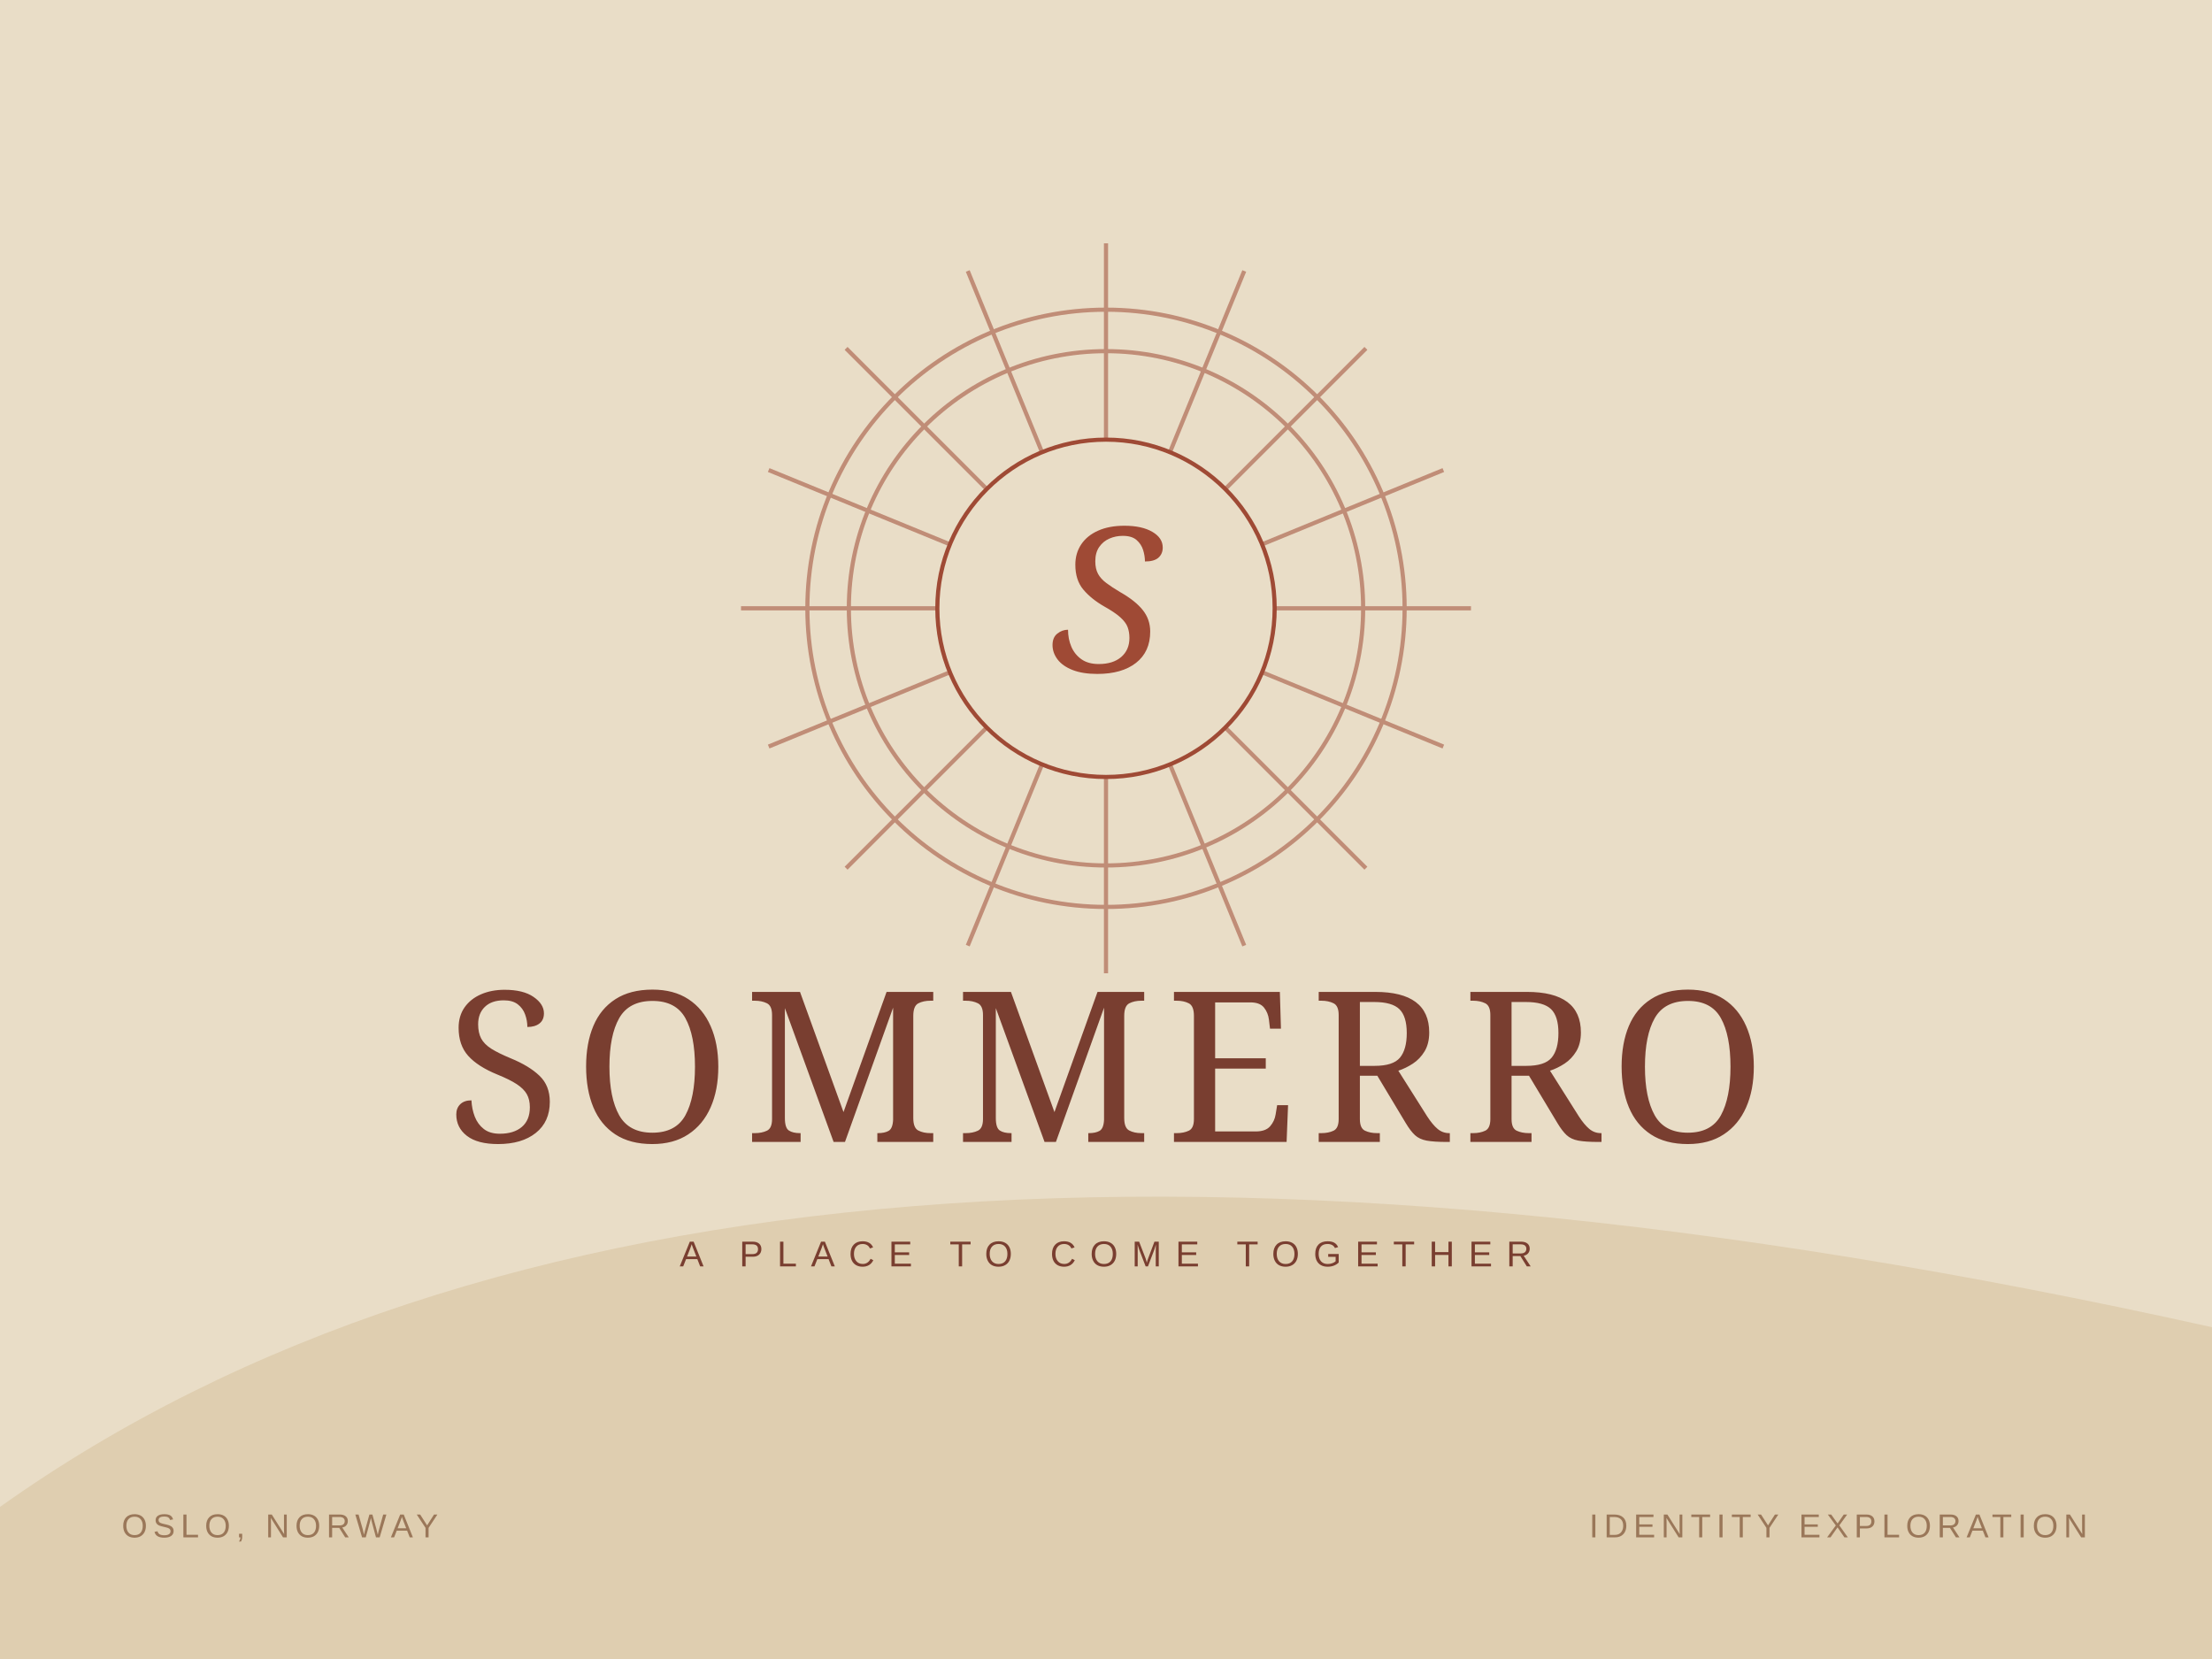
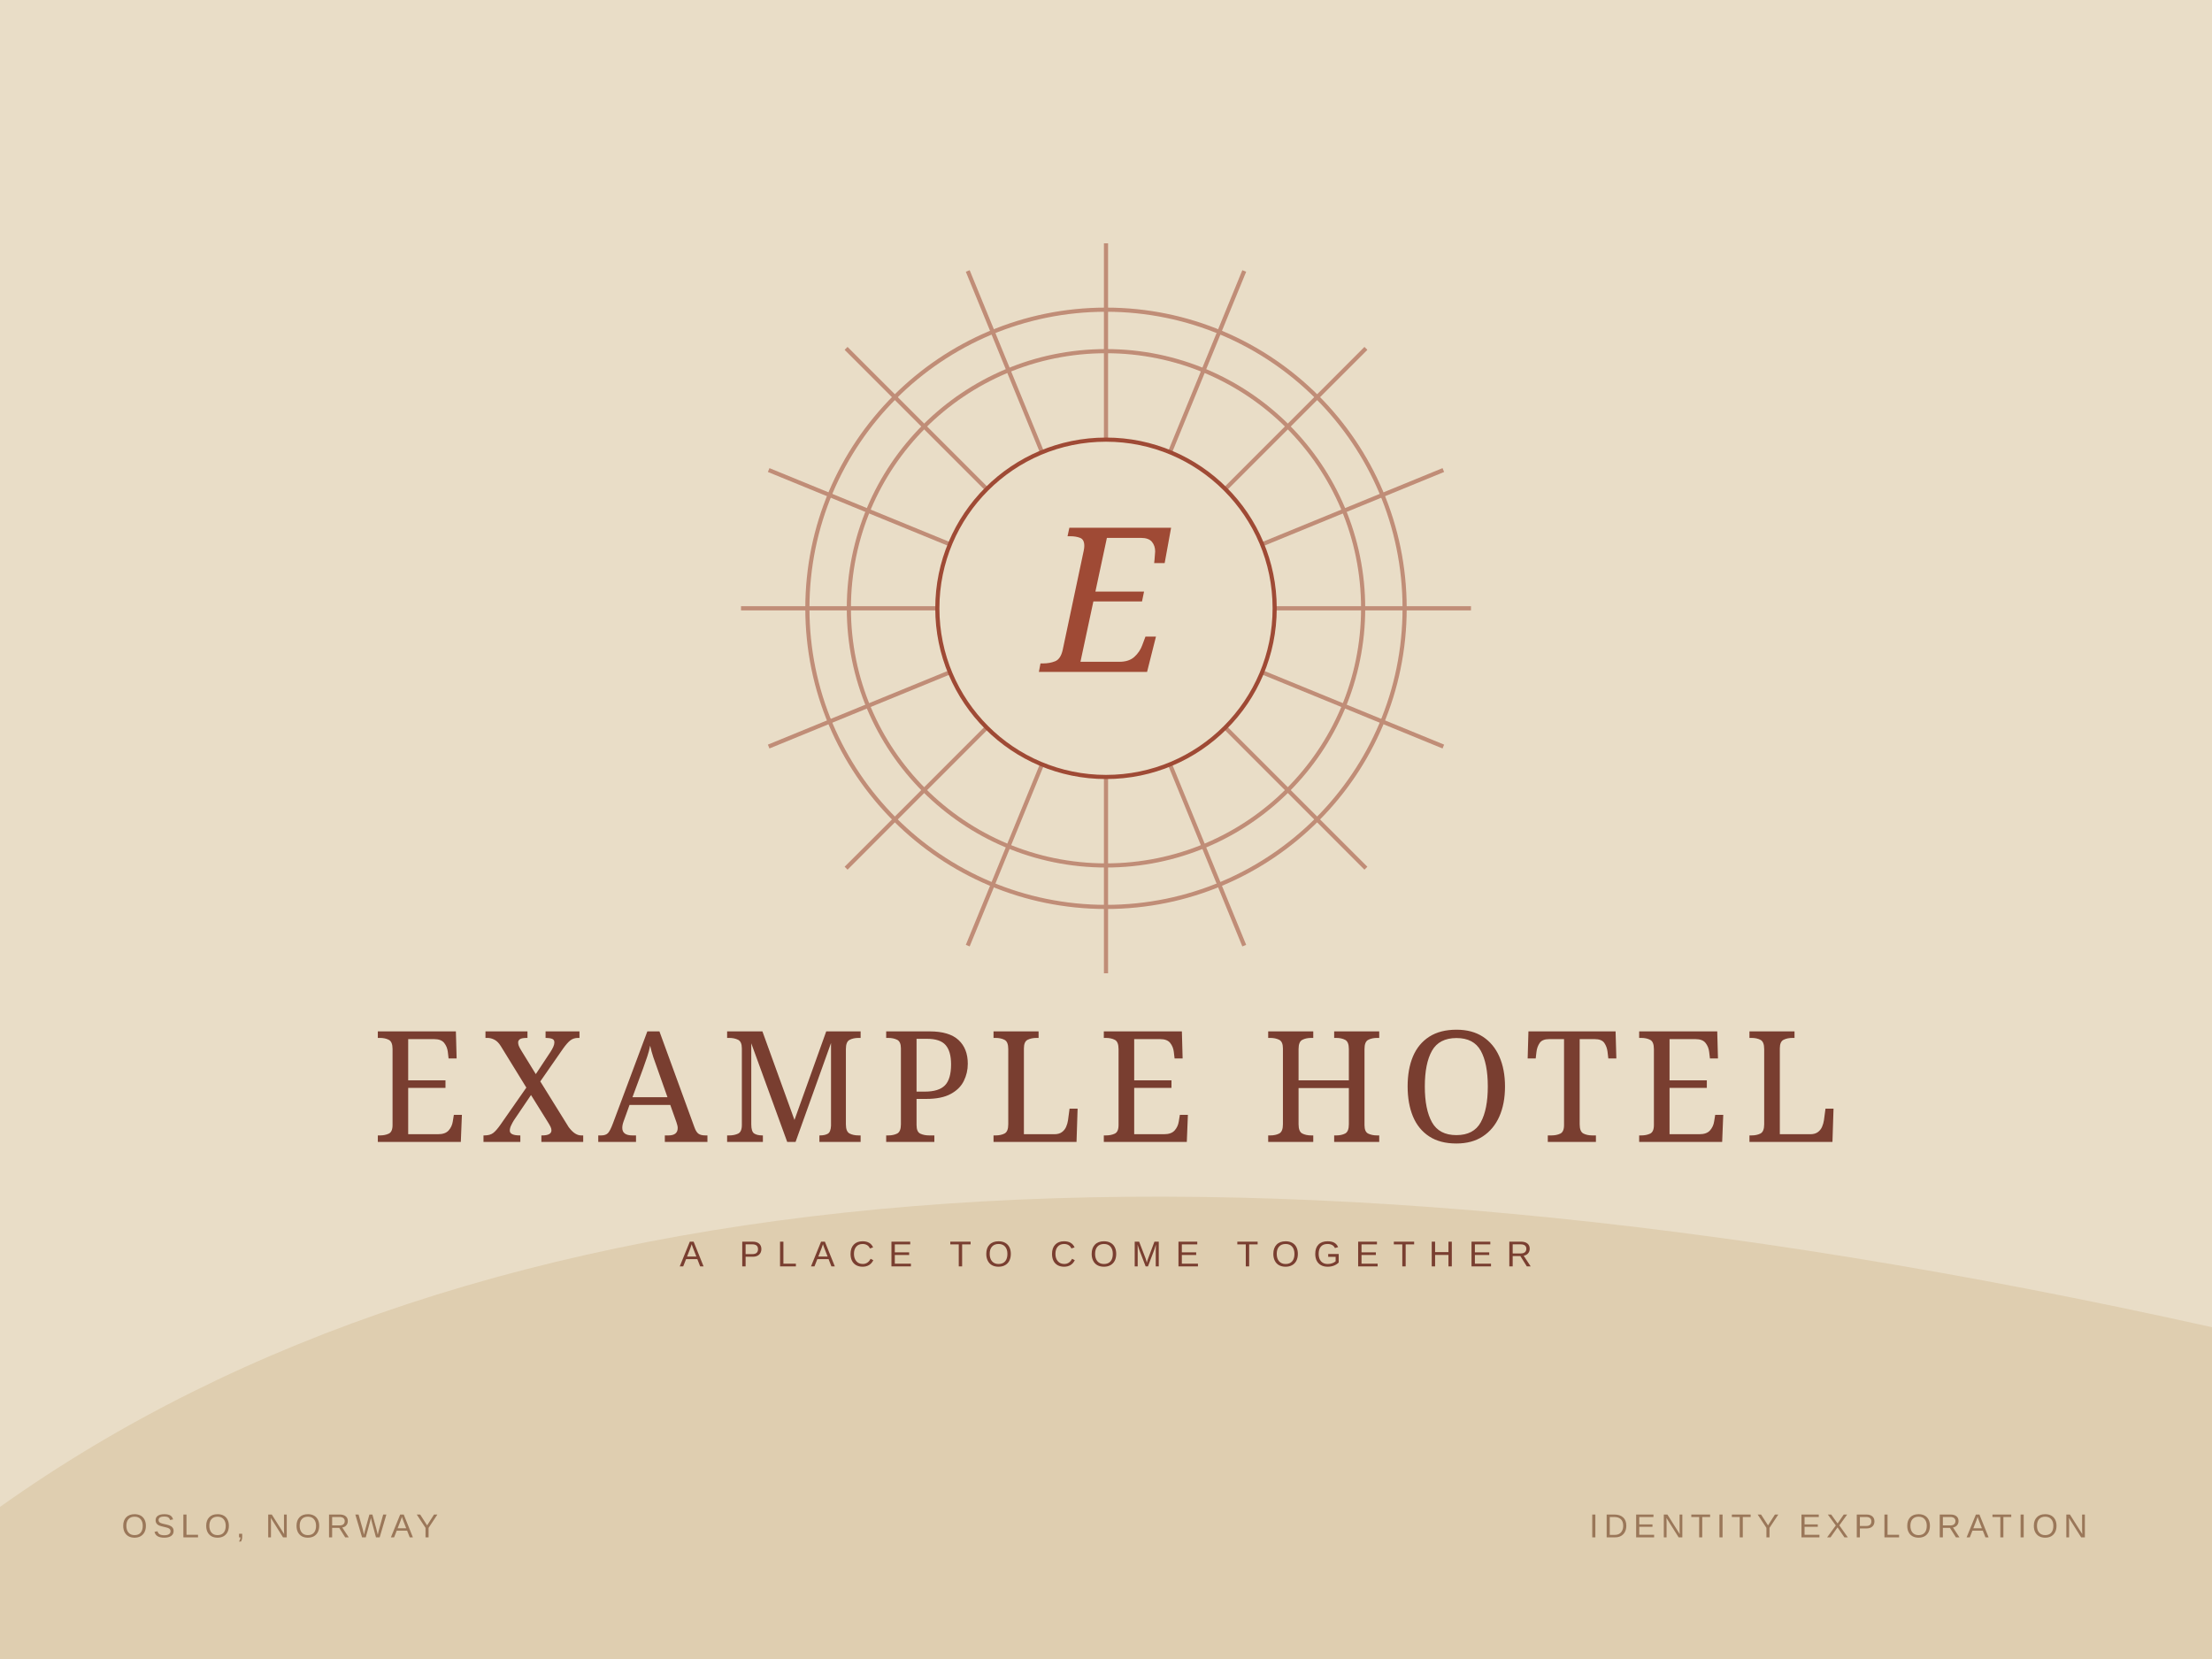
<svg xmlns="http://www.w3.org/2000/svg" viewBox="0 0 800 600">
  <rect width="800" height="600" fill="#e9ddc7" />
  <path d="M0 545 Q260 360 800 480 L800 600H0" fill="#dfceb0" />
  <g fill="none" stroke="#9f4a35" stroke-width="1.5" opacity=".55">
    <circle cx="400" cy="220" r="93" />
    <circle cx="400" cy="220" r="108" />
    <path d="M400 88V352M268 220H532M306 126L494 314M306 314L494 126M350 98L450 342M278 170L522 270M278 270L522 170M350 342L450 98" />
  </g>
  <circle cx="400" cy="220" r="61" fill="#e9ddc7" stroke="#9f4a35" stroke-width="1.5" />
-   <text x="400" y="243" text-anchor="middle" fill="#9f4a35" font-family="Georgia,serif" font-style="italic" font-size="73">S</text>
-   <text x="400" y="413" text-anchor="middle" fill="#793e30" font-family="Georgia,serif" font-size="76" letter-spacing="5">SOMMERRO</text>
+   <text x="400" y="243" text-anchor="middle" fill="#9f4a35" font-family="Georgia,serif" font-style="italic" font-size="73">E</text>
+   <text x="400" y="413" text-anchor="middle" fill="#793e30" font-family="Georgia,serif" font-size="56" letter-spacing="5">EXAMPLE HOTEL</text>
  <text x="400" y="458" text-anchor="middle" fill="#793e30" font-family="Arial,sans-serif" font-size="13" letter-spacing="5">A PLACE TO COME TOGETHER</text>
  <text x="44" y="556" fill="#9a7759" font-family="Arial,sans-serif" font-size="12" letter-spacing="2">OSLO, NORWAY</text>
  <text x="755" y="556" text-anchor="end" fill="#9a7759" font-family="Arial,sans-serif" font-size="12" letter-spacing="2">IDENTITY EXPLORATION</text>
</svg>
